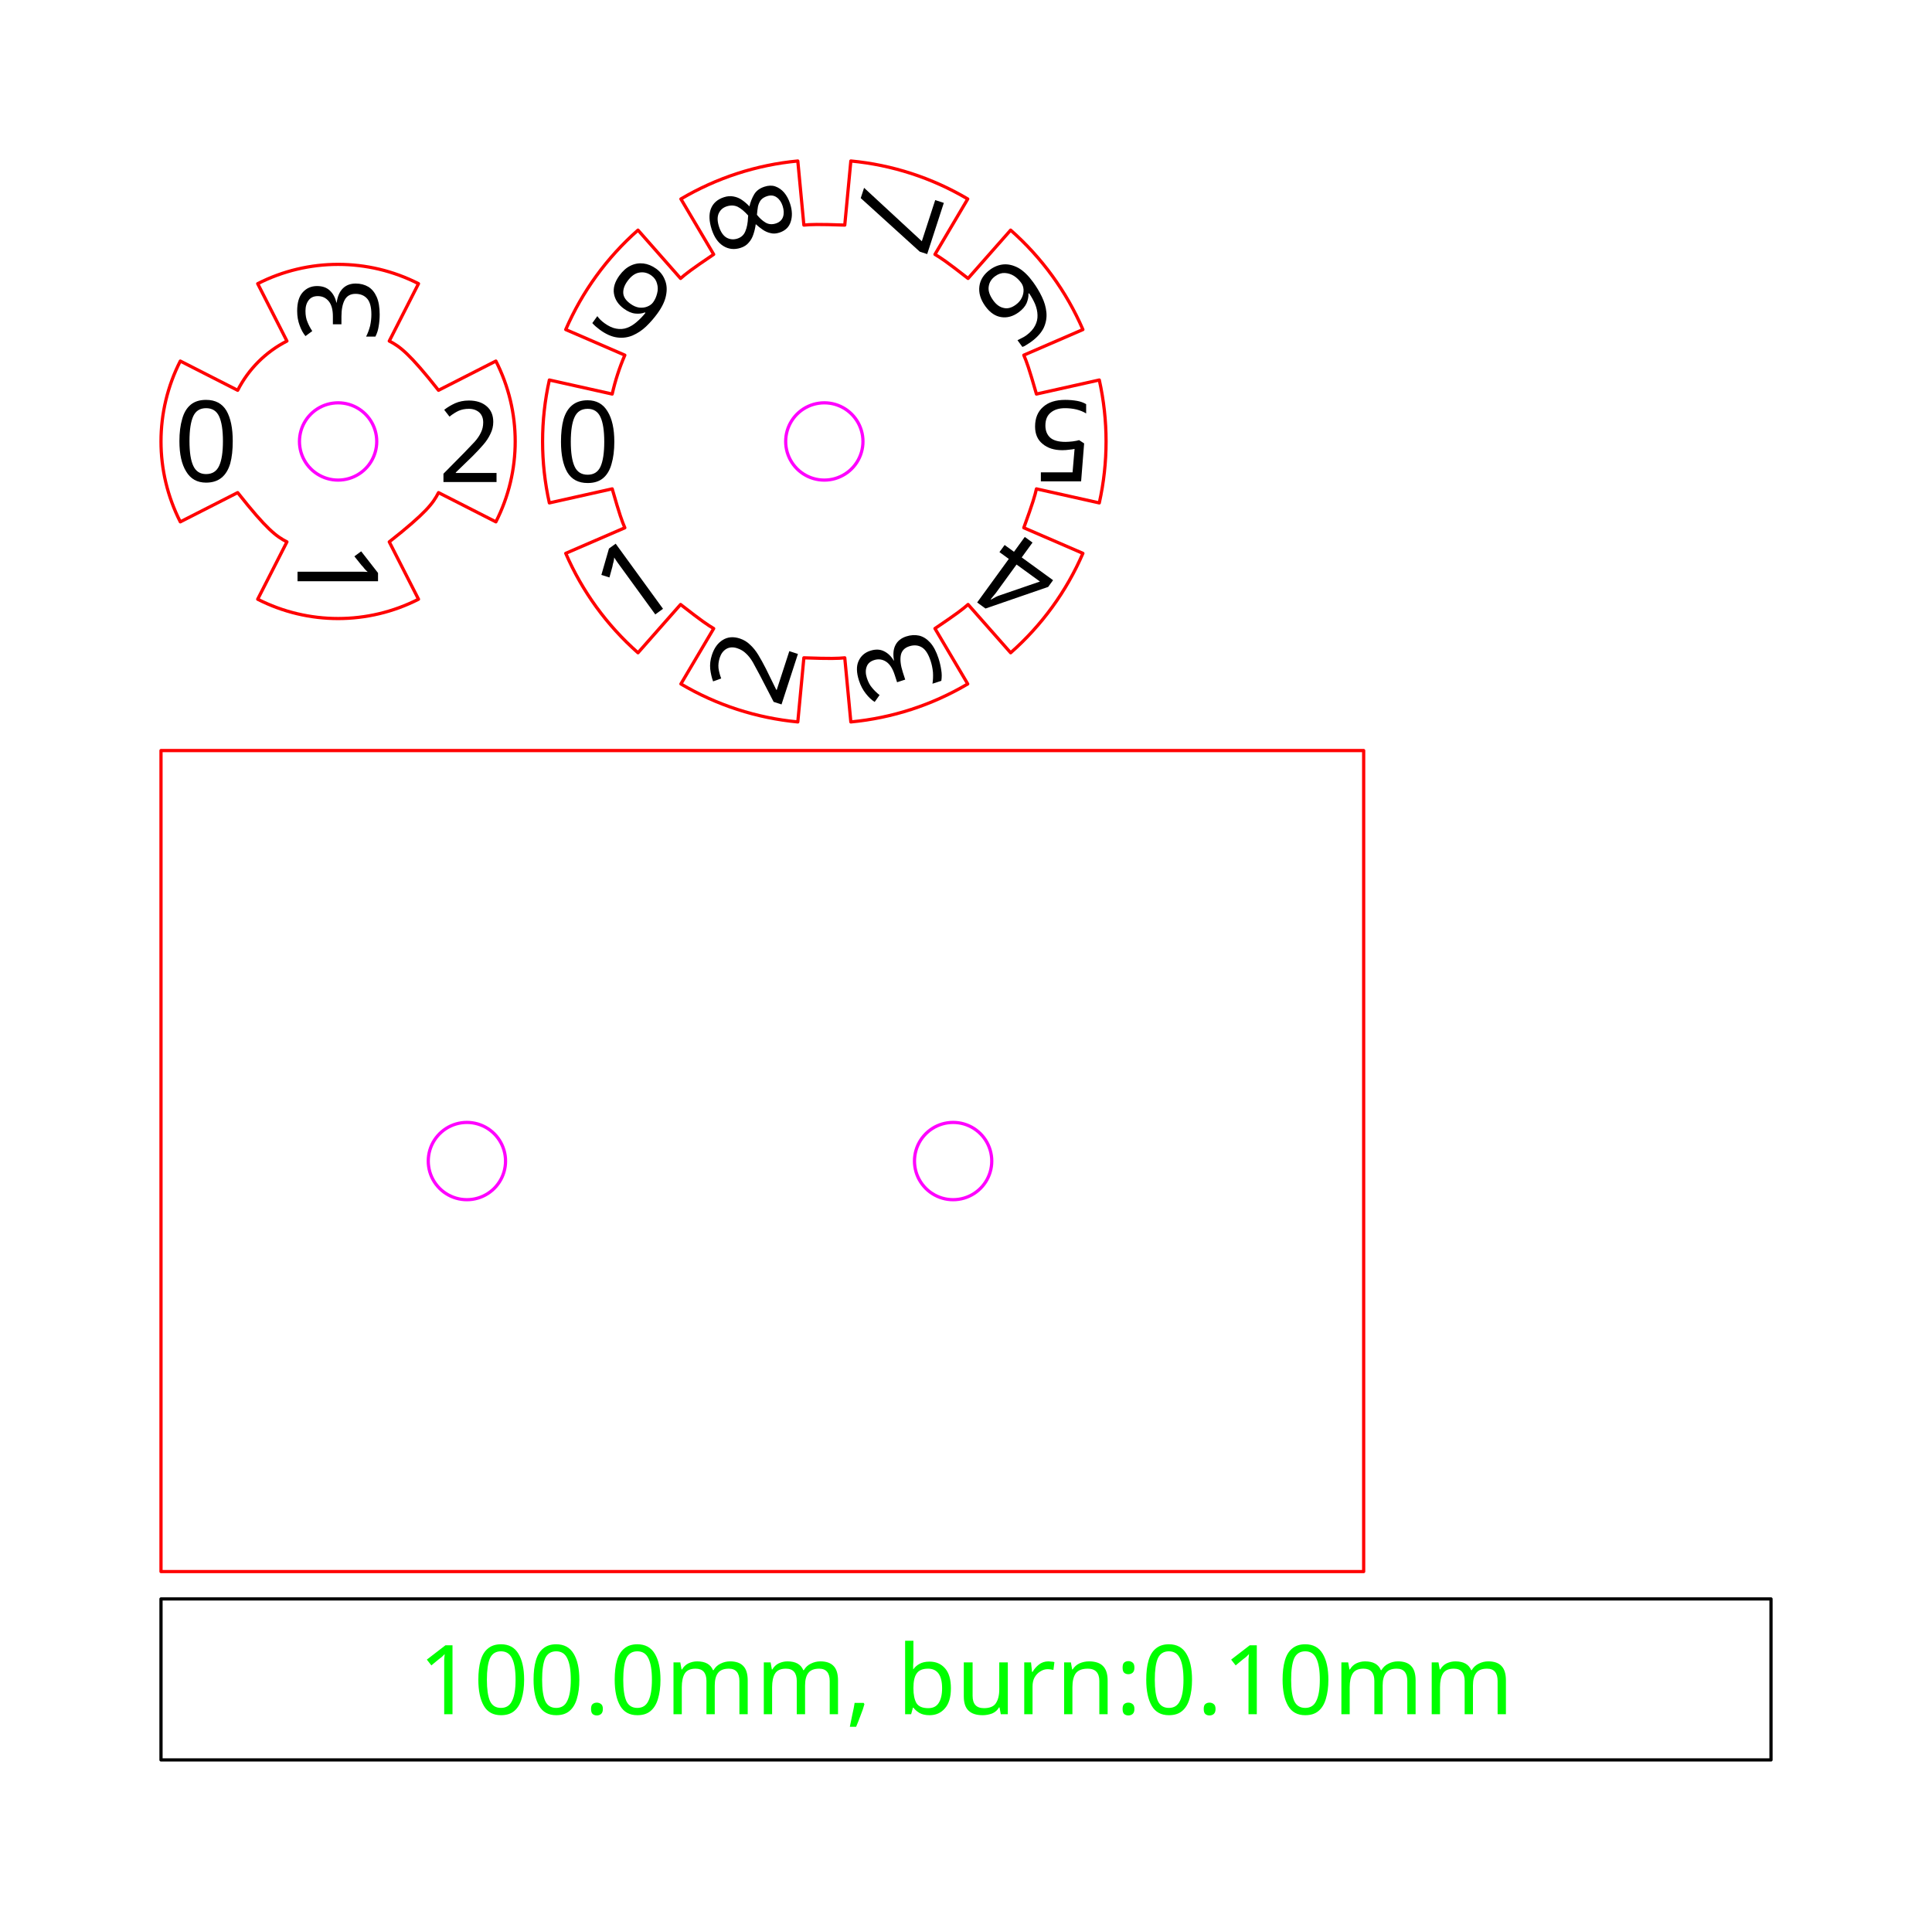
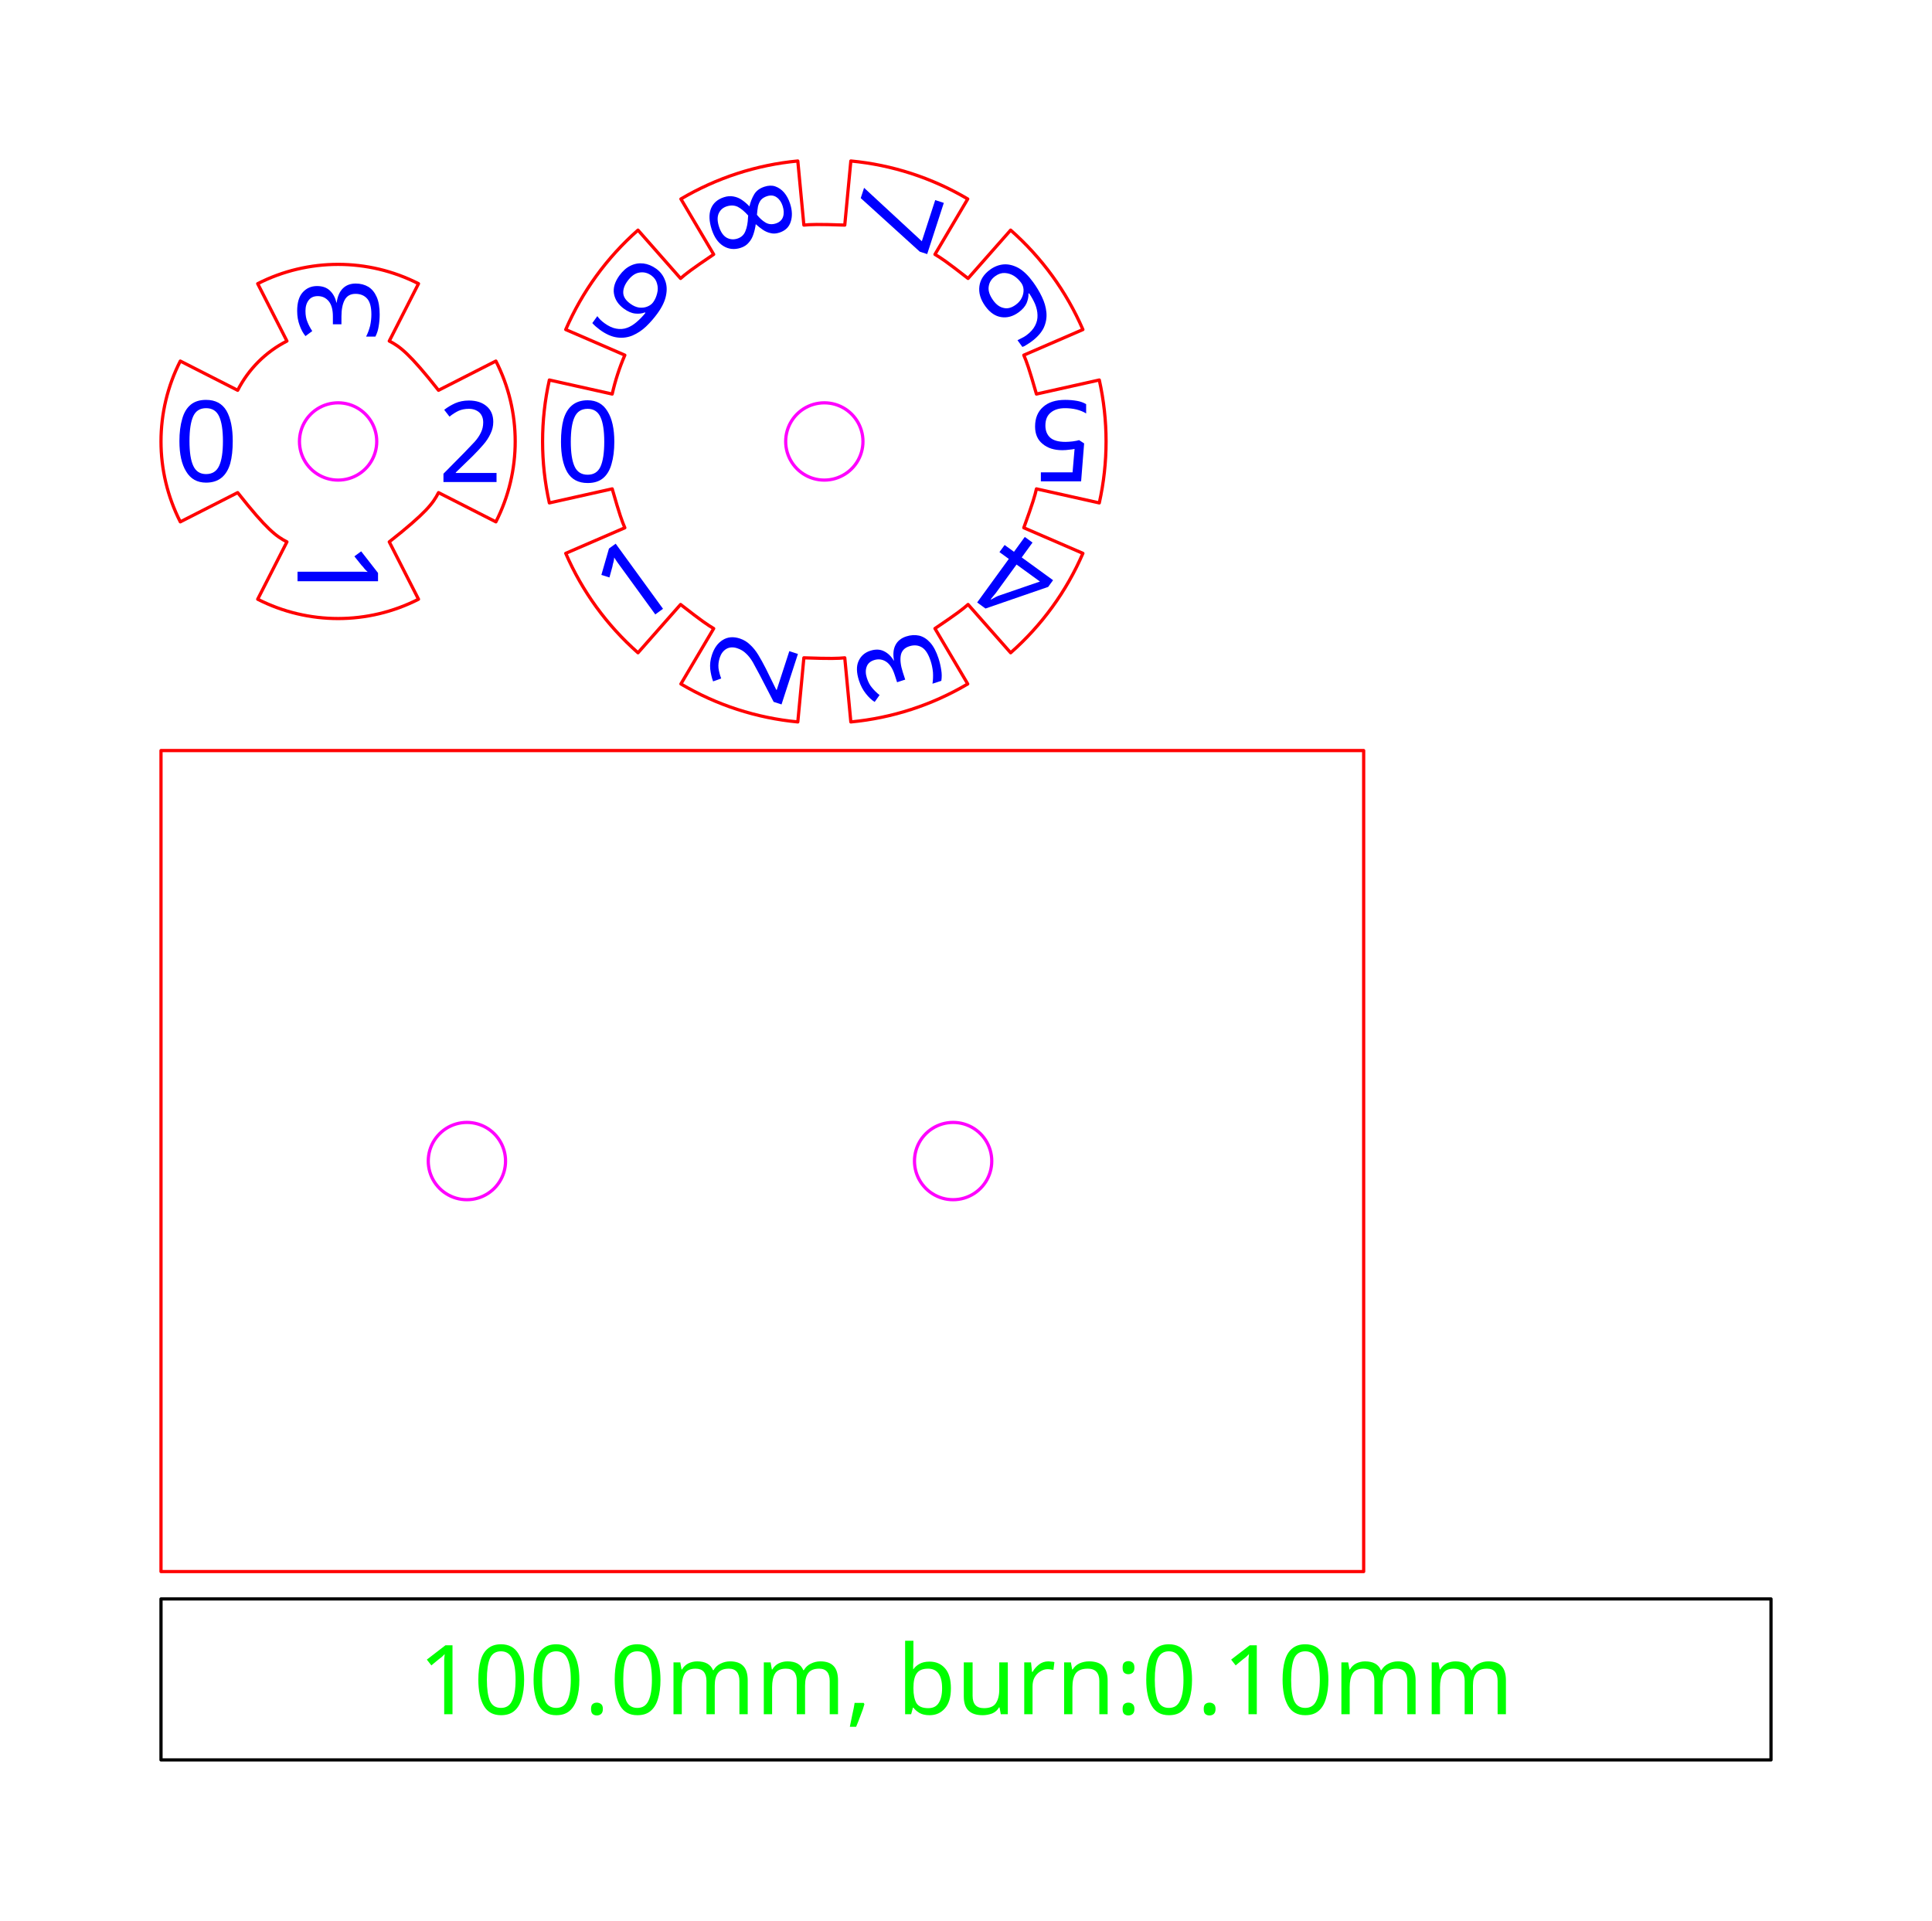
<svg xmlns="http://www.w3.org/2000/svg" height="119.32mm" viewBox="0.0 0.0 120.00 119.32" width="120.00mm">
  <g id="p-0" style="fill:none;stroke-linecap:round;stroke-linejoin:round;">
    <path d="M 10.000 109.322 H 110.000 V 99.322 H 10.000 V 109.322 Z" stroke="rgb(0,0,0)" stroke-width="0.20" />
    <text font-size="6px" style="font-family: sans-serif ; font-weight: normal; font-style: normal; fill: rgb(0,255,0)" text-anchor="middle" transform="matrix( 1.000 0.000 0.000 1.000 60.000 106.482 )">100.0mm, burn:0.10mm</text>
  </g>
  <g id="p-1" style="fill:none;stroke-linecap:round;stroke-linejoin:round;">
    <path d="M 10.000 97.622 H 84.700 V 46.622 H 10.000 V 97.622 Z" stroke="rgb(255,0,0)" stroke-width="0.20" />
    <path d="M 31.400 72.122 C 31.400 72.582 31.268 73.033 31.019 73.420 C 30.770 73.807 30.416 74.114 29.997 74.305 C 29.578 74.497 29.114 74.563 28.658 74.498 C 28.203 74.432 27.776 74.237 27.428 73.936 C 27.081 73.635 26.827 73.240 26.697 72.798 C 26.568 72.357 26.568 71.888 26.697 71.446 C 26.827 71.005 27.081 70.610 27.428 70.309 C 27.776 70.007 28.203 69.812 28.658 69.747 C 29.114 69.681 29.578 69.748 29.997 69.939 C 30.416 70.130 30.770 70.438 31.019 70.825 C 31.268 71.212 31.400 71.662 31.400 72.122 Z" stroke="rgb(255,0,255)" stroke-width="0.20" />
    <path d="M 61.600 72.122 C 61.600 72.582 61.468 73.033 61.219 73.420 C 60.970 73.807 60.616 74.114 60.197 74.305 C 59.778 74.497 59.314 74.563 58.858 74.498 C 58.403 74.432 57.976 74.237 57.628 73.936 C 57.281 73.635 57.027 73.240 56.897 72.798 C 56.768 72.357 56.768 71.888 56.897 71.446 C 57.027 71.005 57.281 70.610 57.628 70.309 C 57.976 70.007 58.403 69.812 58.858 69.747 C 59.314 69.681 59.778 69.748 60.197 69.939 C 60.616 70.130 60.970 70.438 61.219 70.825 C 61.468 71.212 61.600 71.662 61.600 72.122 Z" stroke="rgb(255,0,255)" stroke-width="0.20" />
  </g>
  <g id="p-2" style="fill:none;stroke-linecap:round;stroke-linejoin:round;">
    <path d="M 16.050 22.473 C 15.531 22.992 15.096 23.590 14.763 24.244 L 11.199 22.428 C 9.600 25.566 9.600 29.279 11.199 32.416 L 14.763 30.600 C 16.570 32.891 17.168 33.326 17.822 33.659 L 16.006 37.223 C 19.143 38.822 22.857 38.822 25.994 37.223 L 24.178 33.659 C 26.469 31.853 26.904 31.255 27.237 30.600 L 30.801 32.416 C 32.400 29.279 32.400 25.566 30.801 22.428 L 27.237 24.244 C 25.430 21.953 24.832 21.519 24.178 21.185 L 25.994 17.621 C 22.857 16.023 19.143 16.023 16.006 17.621 L 17.822 21.185 C 17.168 21.519 16.570 21.953 16.050 22.473 Z" stroke="rgb(255,0,0)" stroke-width="0.20" />
    <path d="M 23.400 27.422 C 23.400 27.882 23.268 28.333 23.019 28.720 C 22.770 29.107 22.416 29.414 21.997 29.605 C 21.578 29.797 21.114 29.863 20.658 29.798 C 20.203 29.732 19.776 29.537 19.428 29.236 C 19.081 28.935 18.827 28.540 18.697 28.098 C 18.568 27.657 18.568 27.188 18.697 26.746 C 18.827 26.305 19.081 25.910 19.428 25.609 C 19.776 25.307 20.203 25.112 20.658 25.047 C 21.114 24.981 21.578 25.048 21.997 25.239 C 22.416 25.430 22.770 25.738 23.019 26.125 C 23.268 26.512 23.400 26.962 23.400 27.422 Z" stroke="rgb(255,0,255)" stroke-width="0.20" />
-     <text font-size="7.0px" style="font-family: sans-serif ; font-weight: normal; font-style: normal; fill: rgb(0,0,0)" text-anchor="middle" transform="matrix( -1.000 0.000 -0.000 -1.000 12.800 24.902 )">0</text>
-     <text font-size="7.0px" style="font-family: sans-serif ; font-weight: normal; font-style: normal; fill: rgb(0,0,0)" text-anchor="middle" transform="matrix( 0.000 1.000 -1.000 0.000 18.480 35.622 )">1</text>
-     <text font-size="7.0px" style="font-family: sans-serif ; font-weight: normal; font-style: normal; fill: rgb(0,0,0)" text-anchor="middle" transform="matrix( 1.000 0.000 0.000 1.000 29.200 29.942 )">2</text>
-     <text font-size="7.0px" style="font-family: sans-serif ; font-weight: normal; font-style: normal; fill: rgb(0,0,0)" text-anchor="middle" transform="matrix( 0.000 -1.000 1.000 0.000 23.520 19.222 )">3</text>
+     <text font-size="7.0px" style="font-family: sans-serif ; font-weight: normal; font-style: normal; fill: rgb(0,0,255)" text-anchor="middle" transform="matrix( -1.000 0.000 -0.000 -1.000 12.800 24.902 )">0</text>
+     <text font-size="7.0px" style="font-family: sans-serif ; font-weight: normal; font-style: normal; fill: rgb(0,0,255)" text-anchor="middle" transform="matrix( 0.000 1.000 -1.000 0.000 18.480 35.622 )">1</text>
+     <text font-size="7.0px" style="font-family: sans-serif ; font-weight: normal; font-style: normal; fill: rgb(0,0,255)" text-anchor="middle" transform="matrix( 1.000 0.000 0.000 1.000 29.200 29.942 )">2</text>
+     <text font-size="7.0px" style="font-family: sans-serif ; font-weight: normal; font-style: normal; fill: rgb(0,0,255)" text-anchor="middle" transform="matrix( 0.000 -1.000 1.000 0.000 23.520 19.222 )">3</text>
    <path d="M 38.361 23.251 C 38.230 23.654 38.118 24.063 38.025 24.477 L 34.121 23.605 C 33.560 26.119 33.560 28.726 34.121 31.240 L 38.025 30.367 C 38.492 31.997 38.642 32.395 38.810 32.784 L 35.139 34.372 C 36.162 36.737 37.695 38.846 39.627 40.549 L 42.272 37.549 C 43.608 38.593 43.963 38.826 44.328 39.042 L 42.292 42.485 C 44.509 43.797 46.989 44.602 49.553 44.845 L 49.930 40.862 C 51.624 40.922 52.048 40.902 52.470 40.862 L 52.847 44.845 C 55.411 44.602 57.891 43.797 60.108 42.485 L 58.072 39.042 C 59.478 38.095 59.810 37.829 60.128 37.549 L 62.773 40.549 C 64.705 38.846 66.238 36.737 67.261 34.372 L 63.590 32.784 C 64.170 31.191 64.282 30.781 64.375 30.367 L 68.279 31.240 C 68.840 28.726 68.840 26.119 68.279 23.605 L 64.375 24.477 C 63.908 22.847 63.758 22.450 63.590 22.061 L 67.261 20.472 C 66.238 18.108 64.705 15.999 62.773 14.295 L 60.128 17.296 C 58.792 16.251 58.437 16.018 58.072 15.802 L 60.108 12.359 C 57.891 11.048 55.411 10.242 52.847 10.000 L 52.470 13.982 C 50.776 13.922 50.352 13.942 49.930 13.982 L 49.553 10.000 C 46.989 10.242 44.509 11.048 42.292 12.359 L 44.328 15.802 C 42.922 16.750 42.590 17.015 42.272 17.296 L 39.627 14.295 C 37.695 15.999 36.162 18.108 35.139 20.472 L 38.810 22.061 C 38.642 22.450 38.492 22.847 38.361 23.251 Z" stroke="rgb(255,0,0)" stroke-width="0.20" />
    <path d="M 53.600 27.422 C 53.600 27.882 53.468 28.333 53.219 28.720 C 52.970 29.107 52.616 29.414 52.197 29.605 C 51.778 29.797 51.314 29.863 50.858 29.798 C 50.403 29.732 49.976 29.537 49.628 29.236 C 49.281 28.935 49.027 28.540 48.897 28.098 C 48.768 27.657 48.768 27.188 48.897 26.746 C 49.027 26.305 49.281 25.910 49.628 25.609 C 49.976 25.307 50.403 25.112 50.858 25.047 C 51.314 24.981 51.778 25.048 52.197 25.239 C 52.616 25.430 52.970 25.738 53.219 26.125 C 53.468 26.512 53.600 26.962 53.600 27.422 Z" stroke="rgb(255,0,255)" stroke-width="0.20" />
-     <text font-size="7.0px" style="font-family: sans-serif ; font-weight: normal; font-style: normal; fill: rgb(0,0,0)" text-anchor="middle" transform="matrix( 1.000 0.000 0.000 1.000 36.500 29.942 )">0</text>
-     <text font-size="7.0px" style="font-family: sans-serif ; font-weight: normal; font-style: normal; fill: rgb(0,0,0)" text-anchor="middle" transform="matrix( 0.809 -0.588 0.588 0.809 40.789 38.102 )">1</text>
-     <text font-size="7.0px" style="font-family: sans-serif ; font-weight: normal; font-style: normal; fill: rgb(0,0,0)" text-anchor="middle" transform="matrix( 0.309 -0.951 0.951 0.309 49.054 42.182 )">2</text>
-     <text font-size="7.0px" style="font-family: sans-serif ; font-weight: normal; font-style: normal; fill: rgb(0,0,0)" text-anchor="middle" transform="matrix( -0.309 -0.951 0.951 -0.309 58.139 40.624 )">3</text>
-     <text font-size="7.0px" style="font-family: sans-serif ; font-weight: normal; font-style: normal; fill: rgb(0,0,0)" text-anchor="middle" transform="matrix( -0.809 -0.588 0.588 -0.809 64.574 34.024 )">4</text>
-     <text font-size="7.0px" style="font-family: sans-serif ; font-weight: normal; font-style: normal; fill: rgb(0,0,0)" text-anchor="middle" transform="matrix( -1.000 0.000 -0.000 -1.000 65.900 24.902 )">5</text>
-     <text font-size="7.0px" style="font-family: sans-serif ; font-weight: normal; font-style: normal; fill: rgb(0,0,0)" text-anchor="middle" transform="matrix( -0.809 0.588 -0.588 -0.809 61.611 16.743 )">6</text>
-     <text font-size="7.0px" style="font-family: sans-serif ; font-weight: normal; font-style: normal; fill: rgb(0,0,0)" text-anchor="middle" transform="matrix( -0.309 0.951 -0.951 -0.309 53.346 12.663 )">7</text>
-     <text font-size="7.0px" style="font-family: sans-serif ; font-weight: normal; font-style: normal; fill: rgb(0,0,0)" text-anchor="middle" transform="matrix( 0.309 0.951 -0.951 0.309 44.261 14.221 )">8</text>
-     <text font-size="7.0px" style="font-family: sans-serif ; font-weight: normal; font-style: normal; fill: rgb(0,0,0)" text-anchor="middle" transform="matrix( 0.809 0.588 -0.588 0.809 37.826 20.821 )">9</text>
+     <text font-size="7.0px" style="font-family: sans-serif ; font-weight: normal; font-style: normal; fill: rgb(0,0,255)" text-anchor="middle" transform="matrix( 1.000 0.000 0.000 1.000 36.500 29.942 )">0</text>
+     <text font-size="7.0px" style="font-family: sans-serif ; font-weight: normal; font-style: normal; fill: rgb(0,0,255)" text-anchor="middle" transform="matrix( 0.809 -0.588 0.588 0.809 40.789 38.102 )">1</text>
+     <text font-size="7.0px" style="font-family: sans-serif ; font-weight: normal; font-style: normal; fill: rgb(0,0,255)" text-anchor="middle" transform="matrix( 0.309 -0.951 0.951 0.309 49.054 42.182 )">2</text>
+     <text font-size="7.0px" style="font-family: sans-serif ; font-weight: normal; font-style: normal; fill: rgb(0,0,255)" text-anchor="middle" transform="matrix( -0.309 -0.951 0.951 -0.309 58.139 40.624 )">3</text>
+     <text font-size="7.0px" style="font-family: sans-serif ; font-weight: normal; font-style: normal; fill: rgb(0,0,255)" text-anchor="middle" transform="matrix( -0.809 -0.588 0.588 -0.809 64.574 34.024 )">4</text>
+     <text font-size="7.0px" style="font-family: sans-serif ; font-weight: normal; font-style: normal; fill: rgb(0,0,255)" text-anchor="middle" transform="matrix( -1.000 0.000 -0.000 -1.000 65.900 24.902 )">5</text>
+     <text font-size="7.0px" style="font-family: sans-serif ; font-weight: normal; font-style: normal; fill: rgb(0,0,255)" text-anchor="middle" transform="matrix( -0.809 0.588 -0.588 -0.809 61.611 16.743 )">6</text>
+     <text font-size="7.0px" style="font-family: sans-serif ; font-weight: normal; font-style: normal; fill: rgb(0,0,255)" text-anchor="middle" transform="matrix( -0.309 0.951 -0.951 -0.309 53.346 12.663 )">7</text>
+     <text font-size="7.0px" style="font-family: sans-serif ; font-weight: normal; font-style: normal; fill: rgb(0,0,255)" text-anchor="middle" transform="matrix( 0.309 0.951 -0.951 0.309 44.261 14.221 )">8</text>
+     <text font-size="7.0px" style="font-family: sans-serif ; font-weight: normal; font-style: normal; fill: rgb(0,0,255)" text-anchor="middle" transform="matrix( 0.809 0.588 -0.588 0.809 37.826 20.821 )">9</text>
  </g>
</svg>
